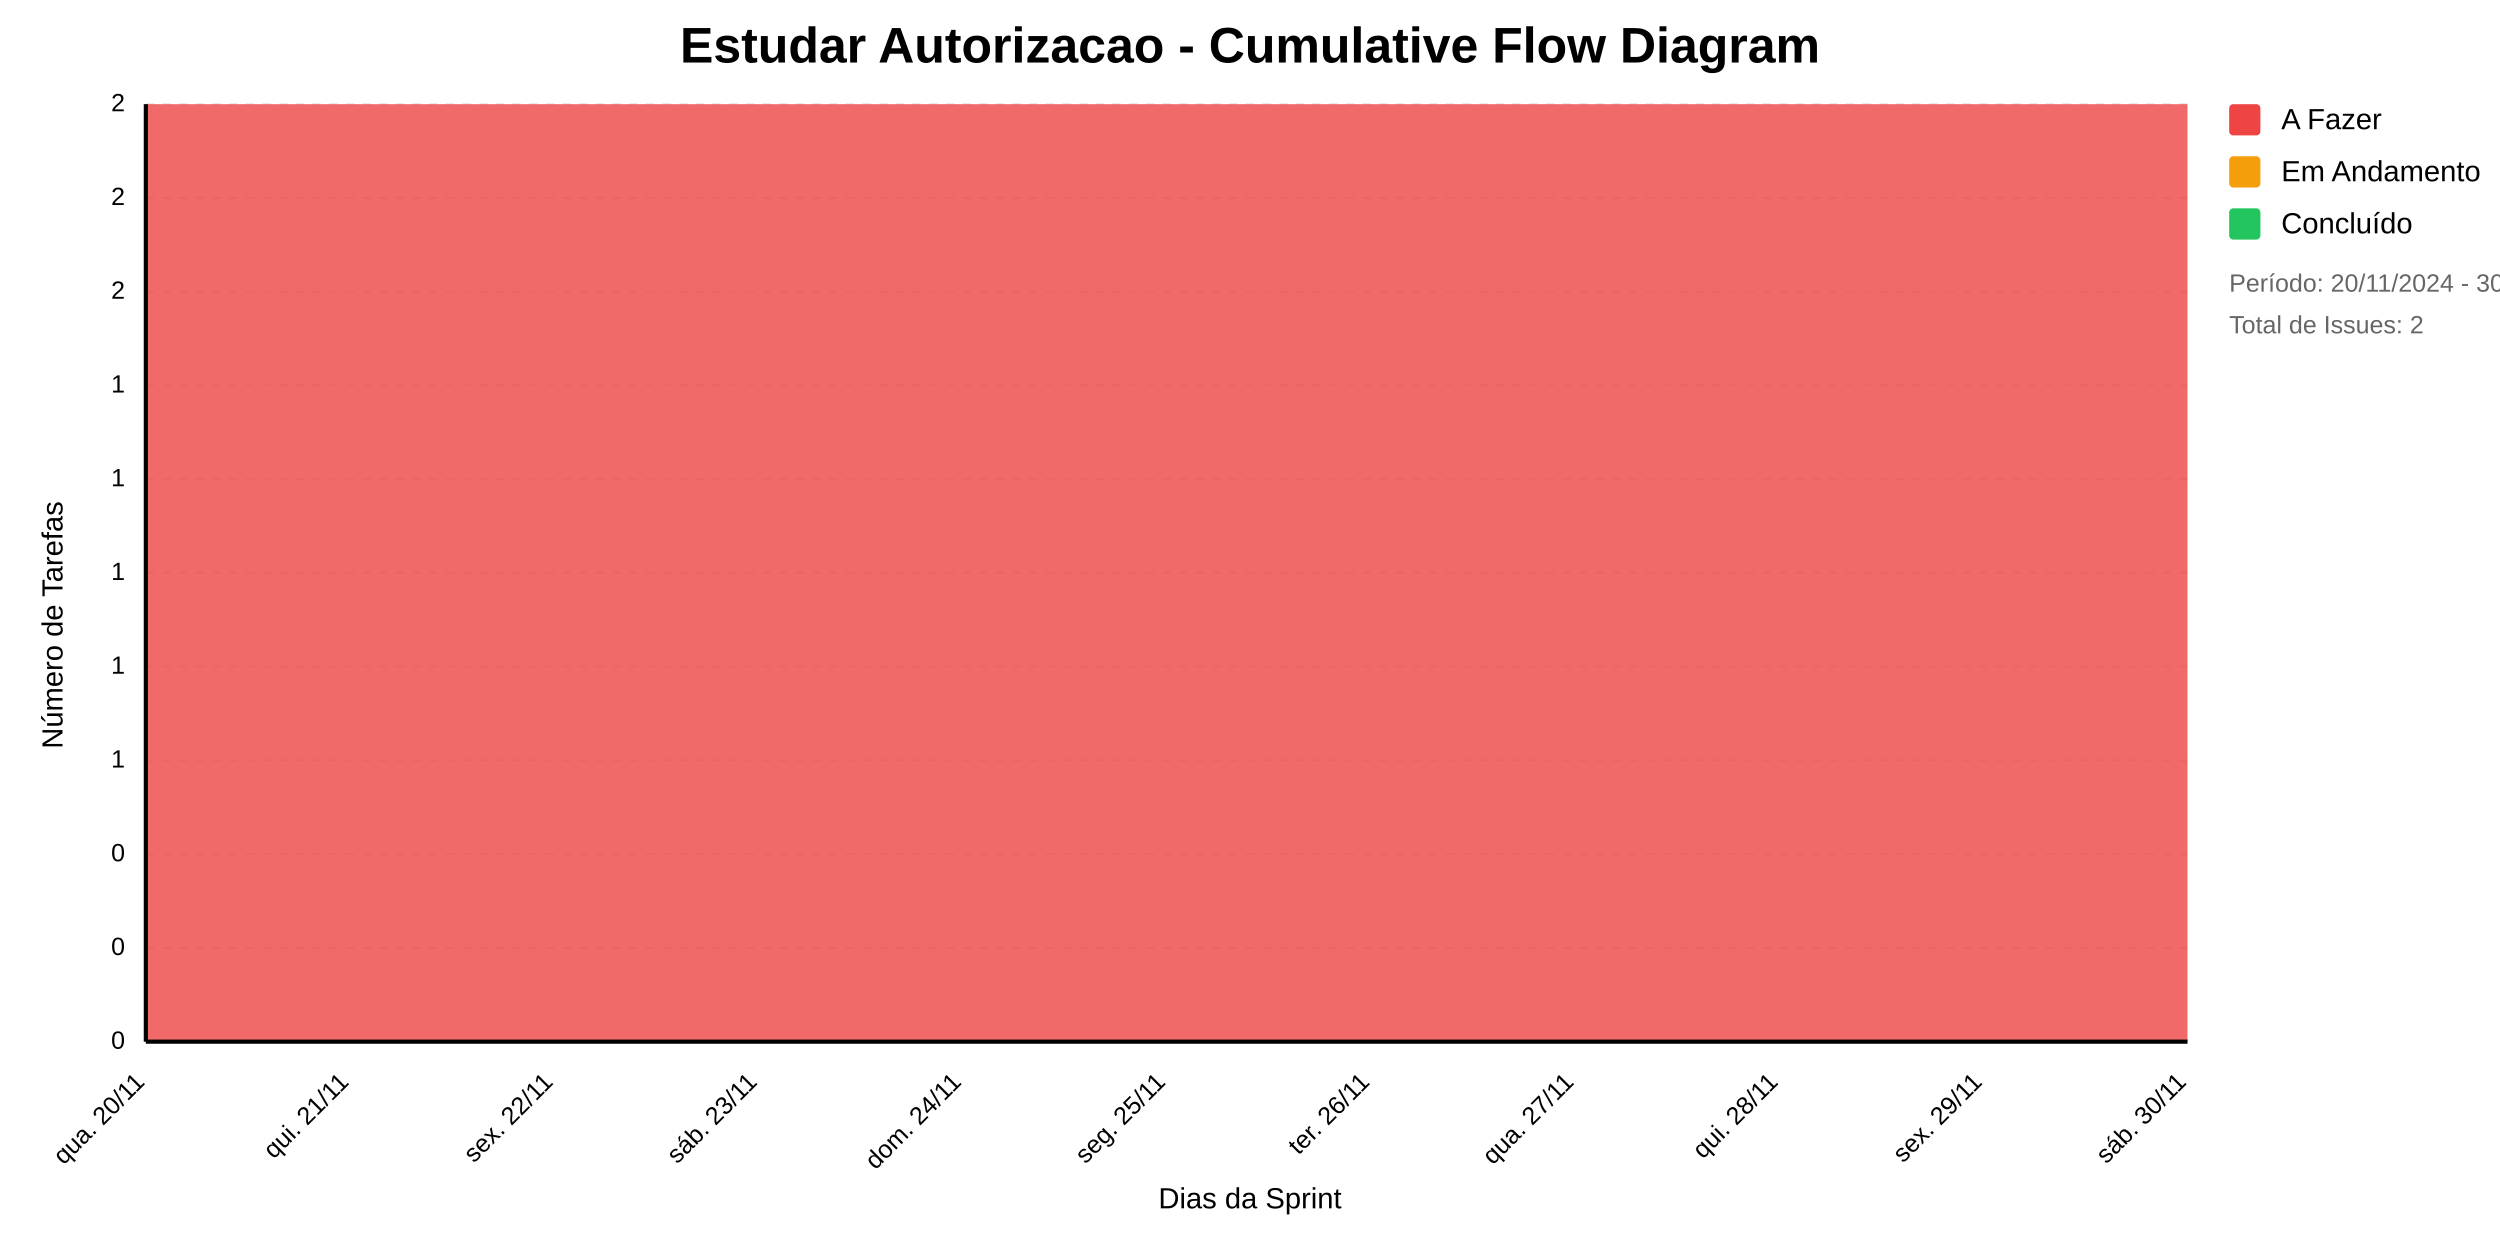
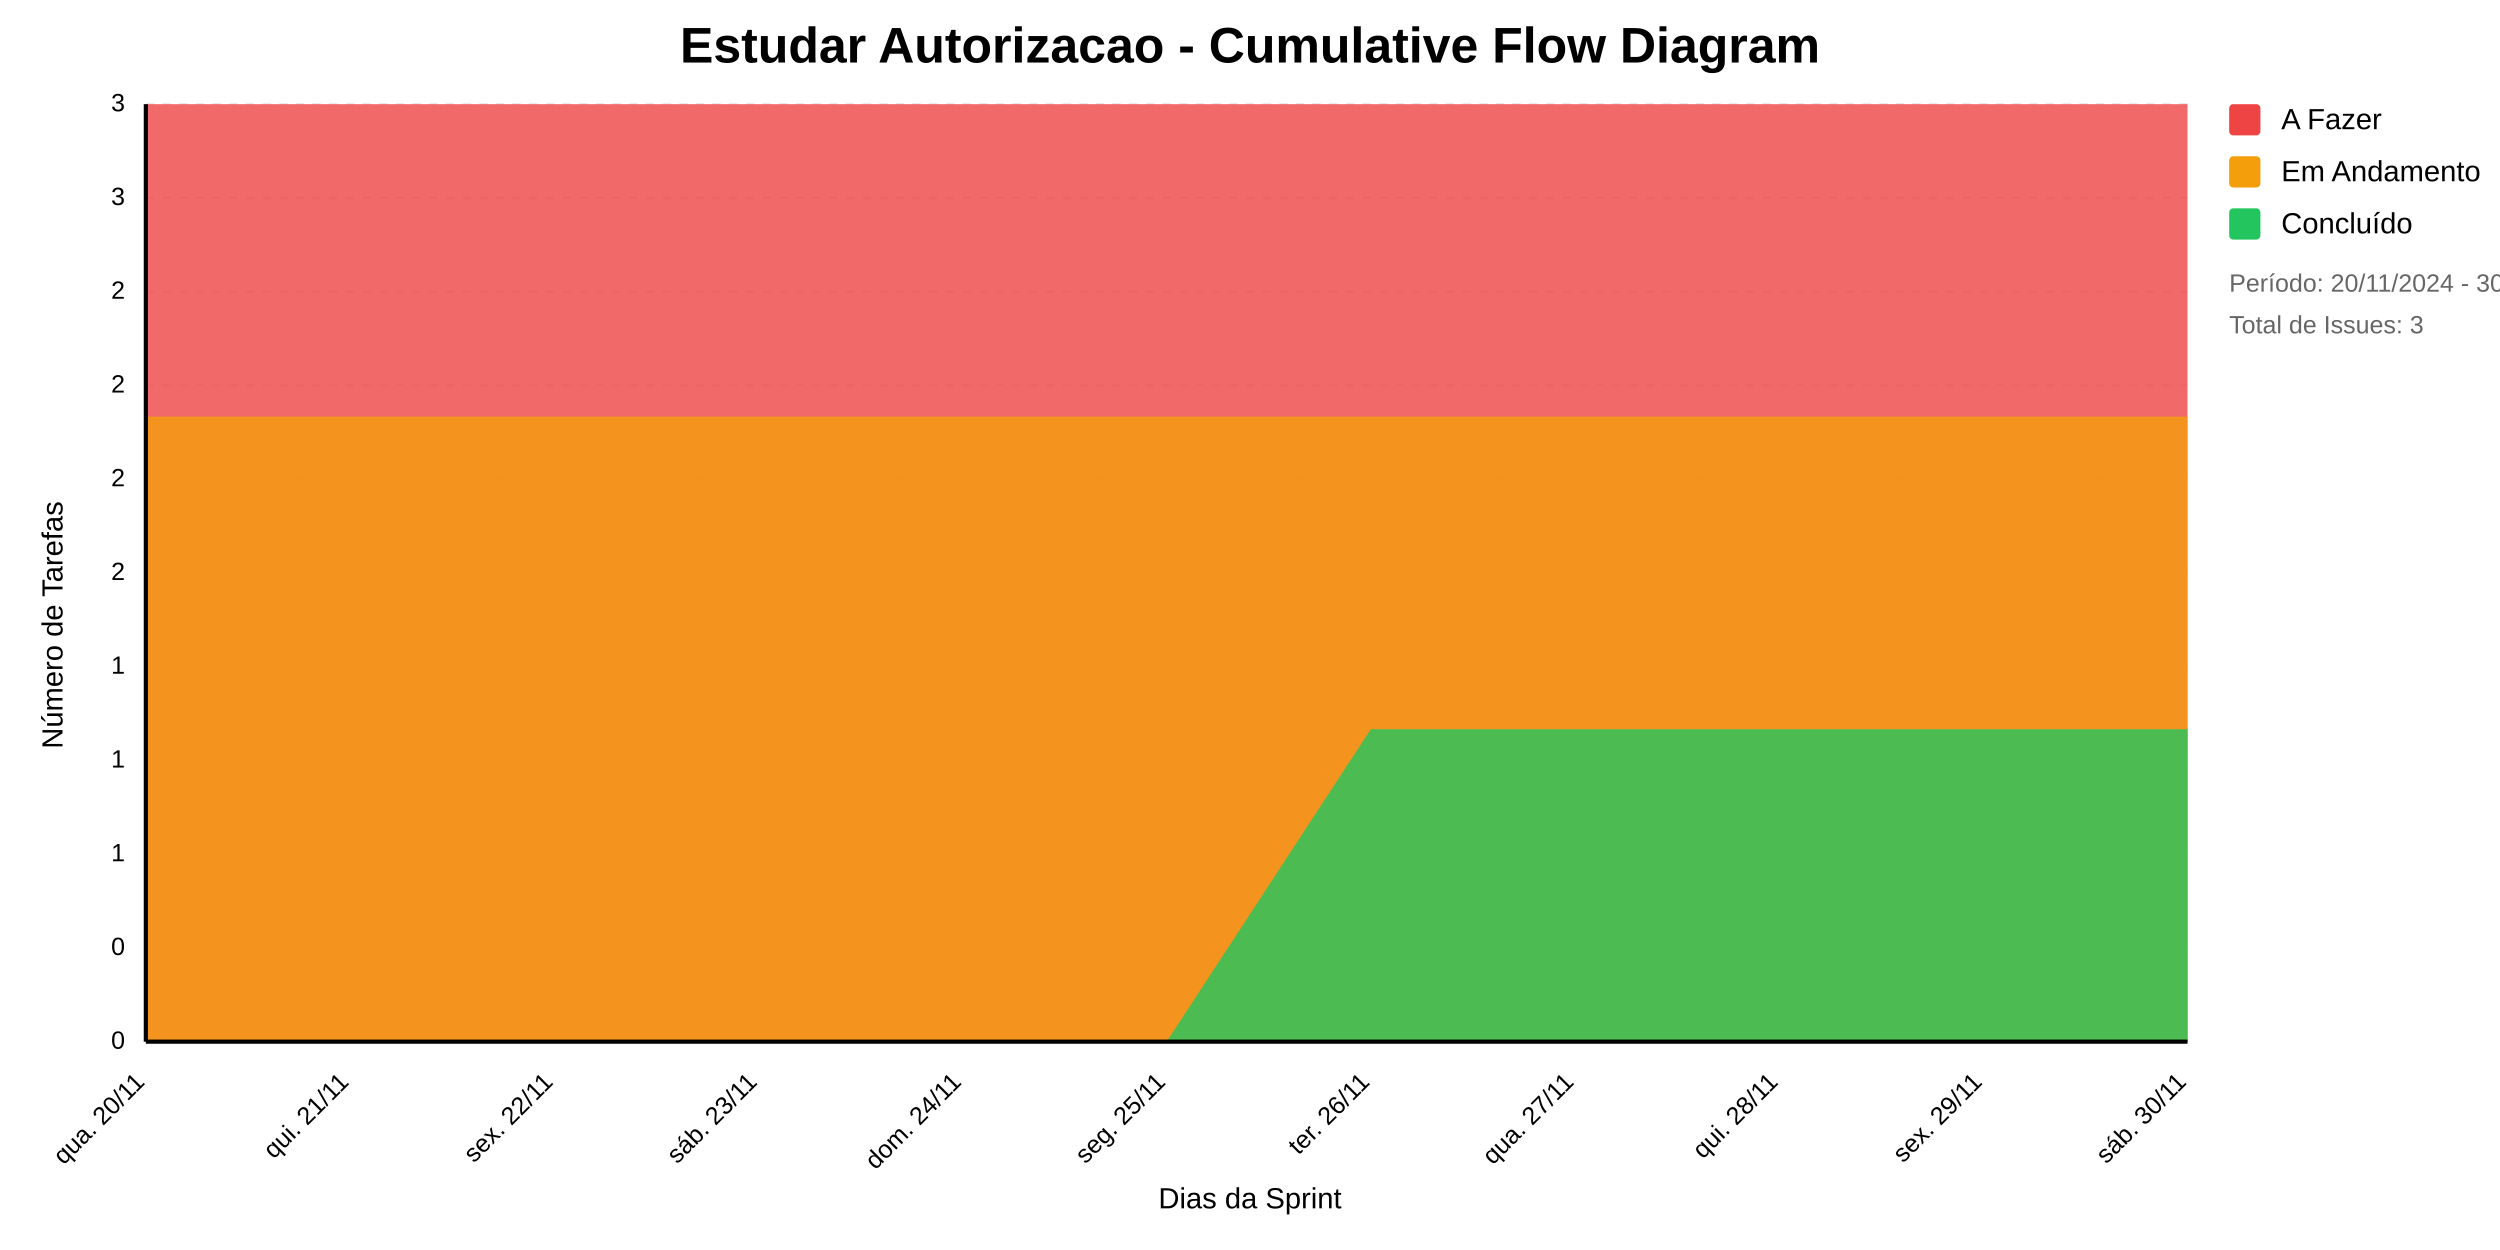
<svg xmlns="http://www.w3.org/2000/svg" viewBox="0 0 1200 600">
  <defs>
    <style>
              text { font-family: Arial, sans-serif; }
              .title { font-size: 24px; font-weight: bold; }
              .label { font-size: 14px; }
              .value { font-size: 12px; fill: #666666; }
              .axis { font-size: 12px; }
              .legend { font-size: 14px; }
            </style>
  </defs>
  <rect width="1200" height="600" fill="white" />
  <line x1="70" y1="50" x2="1050" y2="50" stroke="#e5e7eb" stroke-dasharray="4" />
-   <text x="60" y="50" text-anchor="end" class="axis" dominant-baseline="middle">2</text>
+   <text x="60" y="50" text-anchor="end" class="axis" dominant-baseline="middle">3</text>
  <line x1="70" y1="95" x2="1050" y2="95" stroke="#e5e7eb" stroke-dasharray="4" />
-   <text x="60" y="95" text-anchor="end" class="axis" dominant-baseline="middle">2</text>
+   <text x="60" y="95" text-anchor="end" class="axis" dominant-baseline="middle">3</text>
  <line x1="70" y1="140" x2="1050" y2="140" stroke="#e5e7eb" stroke-dasharray="4" />
  <text x="60" y="140" text-anchor="end" class="axis" dominant-baseline="middle">2</text>
  <line x1="70" y1="185" x2="1050" y2="185" stroke="#e5e7eb" stroke-dasharray="4" />
-   <text x="60" y="185" text-anchor="end" class="axis" dominant-baseline="middle">1</text>
+   <text x="60" y="185" text-anchor="end" class="axis" dominant-baseline="middle">2</text>
  <line x1="70" y1="230" x2="1050" y2="230" stroke="#e5e7eb" stroke-dasharray="4" />
-   <text x="60" y="230" text-anchor="end" class="axis" dominant-baseline="middle">1</text>
+   <text x="60" y="230" text-anchor="end" class="axis" dominant-baseline="middle">2</text>
  <line x1="70" y1="275" x2="1050" y2="275" stroke="#e5e7eb" stroke-dasharray="4" />
-   <text x="60" y="275" text-anchor="end" class="axis" dominant-baseline="middle">1</text>
+   <text x="60" y="275" text-anchor="end" class="axis" dominant-baseline="middle">2</text>
  <line x1="70" y1="320" x2="1050" y2="320" stroke="#e5e7eb" stroke-dasharray="4" />
  <text x="60" y="320" text-anchor="end" class="axis" dominant-baseline="middle">1</text>
  <line x1="70" y1="365" x2="1050" y2="365" stroke="#e5e7eb" stroke-dasharray="4" />
  <text x="60" y="365" text-anchor="end" class="axis" dominant-baseline="middle">1</text>
  <line x1="70" y1="410" x2="1050" y2="410" stroke="#e5e7eb" stroke-dasharray="4" />
-   <text x="60" y="410" text-anchor="end" class="axis" dominant-baseline="middle">0</text>
+   <text x="60" y="410" text-anchor="end" class="axis" dominant-baseline="middle">1</text>
  <line x1="70" y1="455" x2="1050" y2="455" stroke="#e5e7eb" stroke-dasharray="4" />
  <text x="60" y="455" text-anchor="end" class="axis" dominant-baseline="middle">0</text>
  <line x1="70" y1="500" x2="1050" y2="500" stroke="#e5e7eb" stroke-dasharray="4" />
  <text x="60" y="500" text-anchor="end" class="axis" dominant-baseline="middle">0</text>
  <path d="M70,50 L168,50 L266,50 L364,50 L462,50 L560,50 L658,50 L756,50 L854,50 L952,50 L1050,50 L1050,500 L952,500 L854,500 L756,500 L658,500 L560,500 L462,500 L364,500 L266,500 L168,500 L70,500 Z" fill="#ef4444" opacity="0.8" />
-   <path d="M70,500 L168,500 L266,500 L364,500 L462,500 L560,500 L658,500 L756,500 L854,500 L952,500 L1050,500 L1050,500 L952,500 L854,500 L756,500 L658,500 L560,500 L462,500 L364,500 L266,500 L168,500 L70,500 Z" fill="#f59e0b" opacity="0.8" />
-   <path d="M70,500 L168,500 L266,500 L364,500 L462,500 L560,500 L658,500 L756,500 L854,500 L952,500 L1050,500 L1050,500 L952,500 L854,500 L756,500 L658,500 L560,500 L462,500 L364,500 L266,500 L168,500 L70,500 Z" fill="#22c55e" opacity="0.8" />
+   <path d="M70,200 L168,200 L266,200 L364,200 L462,200 L560,200 L658,200 L756,200 L854,200 L952,200 L1050,200 L1050,500 L952,500 L854,500 L756,500 L658,500 L560,500 L462,500 L364,500 L266,500 L168,500 L70,500 Z" fill="#f59e0b" opacity="0.8" />
+   <path d="M70,500 L168,500 L266,500 L364,500 L462,500 L560,500 L658,350 L756,350 L854,350 L952,350 L1050,350 L1050,500 L952,500 L854,500 L756,500 L658,500 L560,500 L462,500 L364,500 L266,500 L168,500 L70,500 Z" fill="#22c55e" opacity="0.8" />
  <line x1="70" y1="50" x2="70" y2="500" stroke="black" stroke-width="2" />
  <line x1="70" y1="500" x2="1050" y2="500" stroke="black" stroke-width="2" />
  <text transform="rotate(-45 70 520)" x="70" y="520" text-anchor="end" class="axis">qua. 20/11</text>
  <text transform="rotate(-45 168 520)" x="168" y="520" text-anchor="end" class="axis">qui. 21/11</text>
  <text transform="rotate(-45 266 520)" x="266" y="520" text-anchor="end" class="axis">sex. 22/11</text>
  <text transform="rotate(-45 364 520)" x="364" y="520" text-anchor="end" class="axis">sáb. 23/11</text>
  <text transform="rotate(-45 462 520)" x="462" y="520" text-anchor="end" class="axis">dom. 24/11</text>
  <text transform="rotate(-45 560 520)" x="560" y="520" text-anchor="end" class="axis">seg. 25/11</text>
  <text transform="rotate(-45 658 520)" x="658" y="520" text-anchor="end" class="axis">ter. 26/11</text>
  <text transform="rotate(-45 756 520)" x="756" y="520" text-anchor="end" class="axis">qua. 27/11</text>
  <text transform="rotate(-45 854 520)" x="854" y="520" text-anchor="end" class="axis">qui. 28/11</text>
  <text transform="rotate(-45 952 520)" x="952" y="520" text-anchor="end" class="axis">sex. 29/11</text>
  <text transform="rotate(-45 1050 520)" x="1050" y="520" text-anchor="end" class="axis">sáb. 30/11</text>
  <text transform="rotate(-90 30 300)" x="30" y="300" text-anchor="middle" class="label">Número de Tarefas</text>
  <text x="600" y="580" text-anchor="middle" class="label">Dias da Sprint</text>
  <text x="600" y="30" text-anchor="middle" class="title">Estudar Autorizacao - Cumulative Flow Diagram</text>
  <g transform="translate(1070, 50)">
    <rect width="15" height="15" fill="#ef4444" rx="2" />
    <text x="25" y="12" class="legend">A Fazer</text>
    <rect y="25" width="15" height="15" fill="#f59e0b" rx="2" />
    <text x="25" y="37" class="legend">Em Andamento</text>
    <rect y="50" width="15" height="15" fill="#22c55e" rx="2" />
    <text x="25" y="62" class="legend">Concluído</text>
    <text x="0" y="90" class="value">
              Período: 20/11/2024 - 30/11/2024
            </text>
    <text x="0" y="110" class="value">
-               Total de Issues: 2
+               Total de Issues: 3
            </text>
  </g>
</svg>
